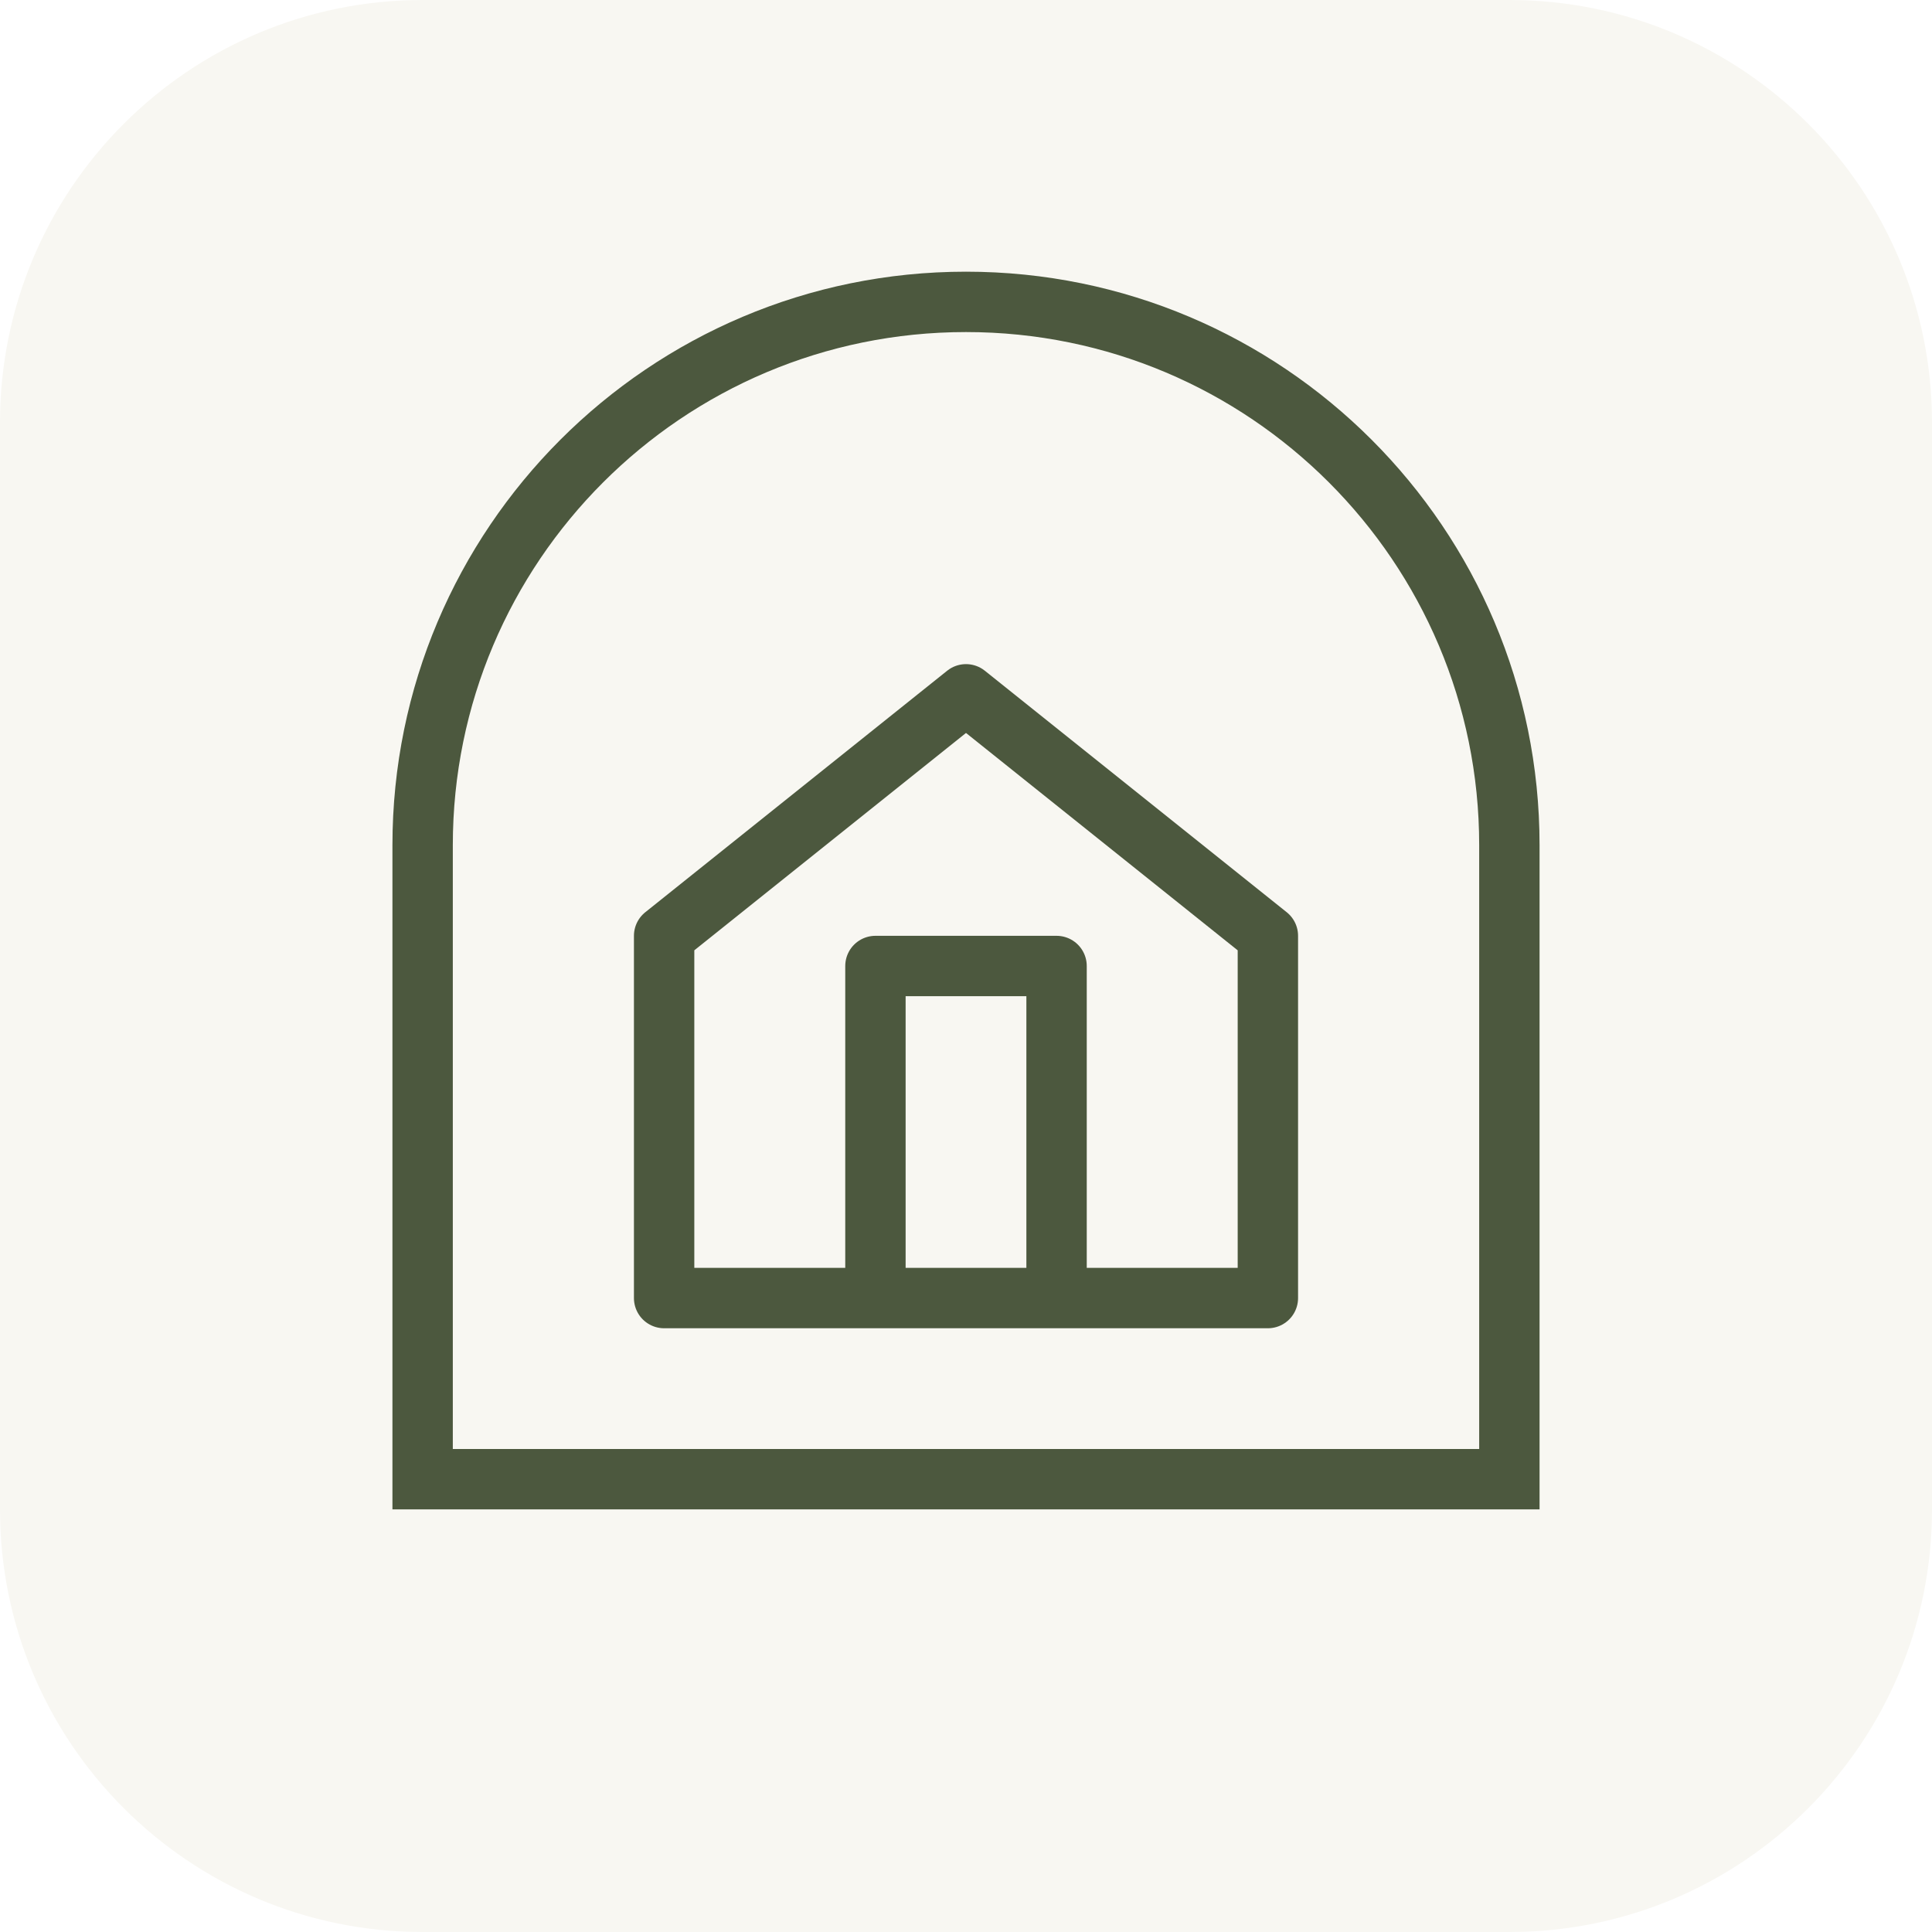
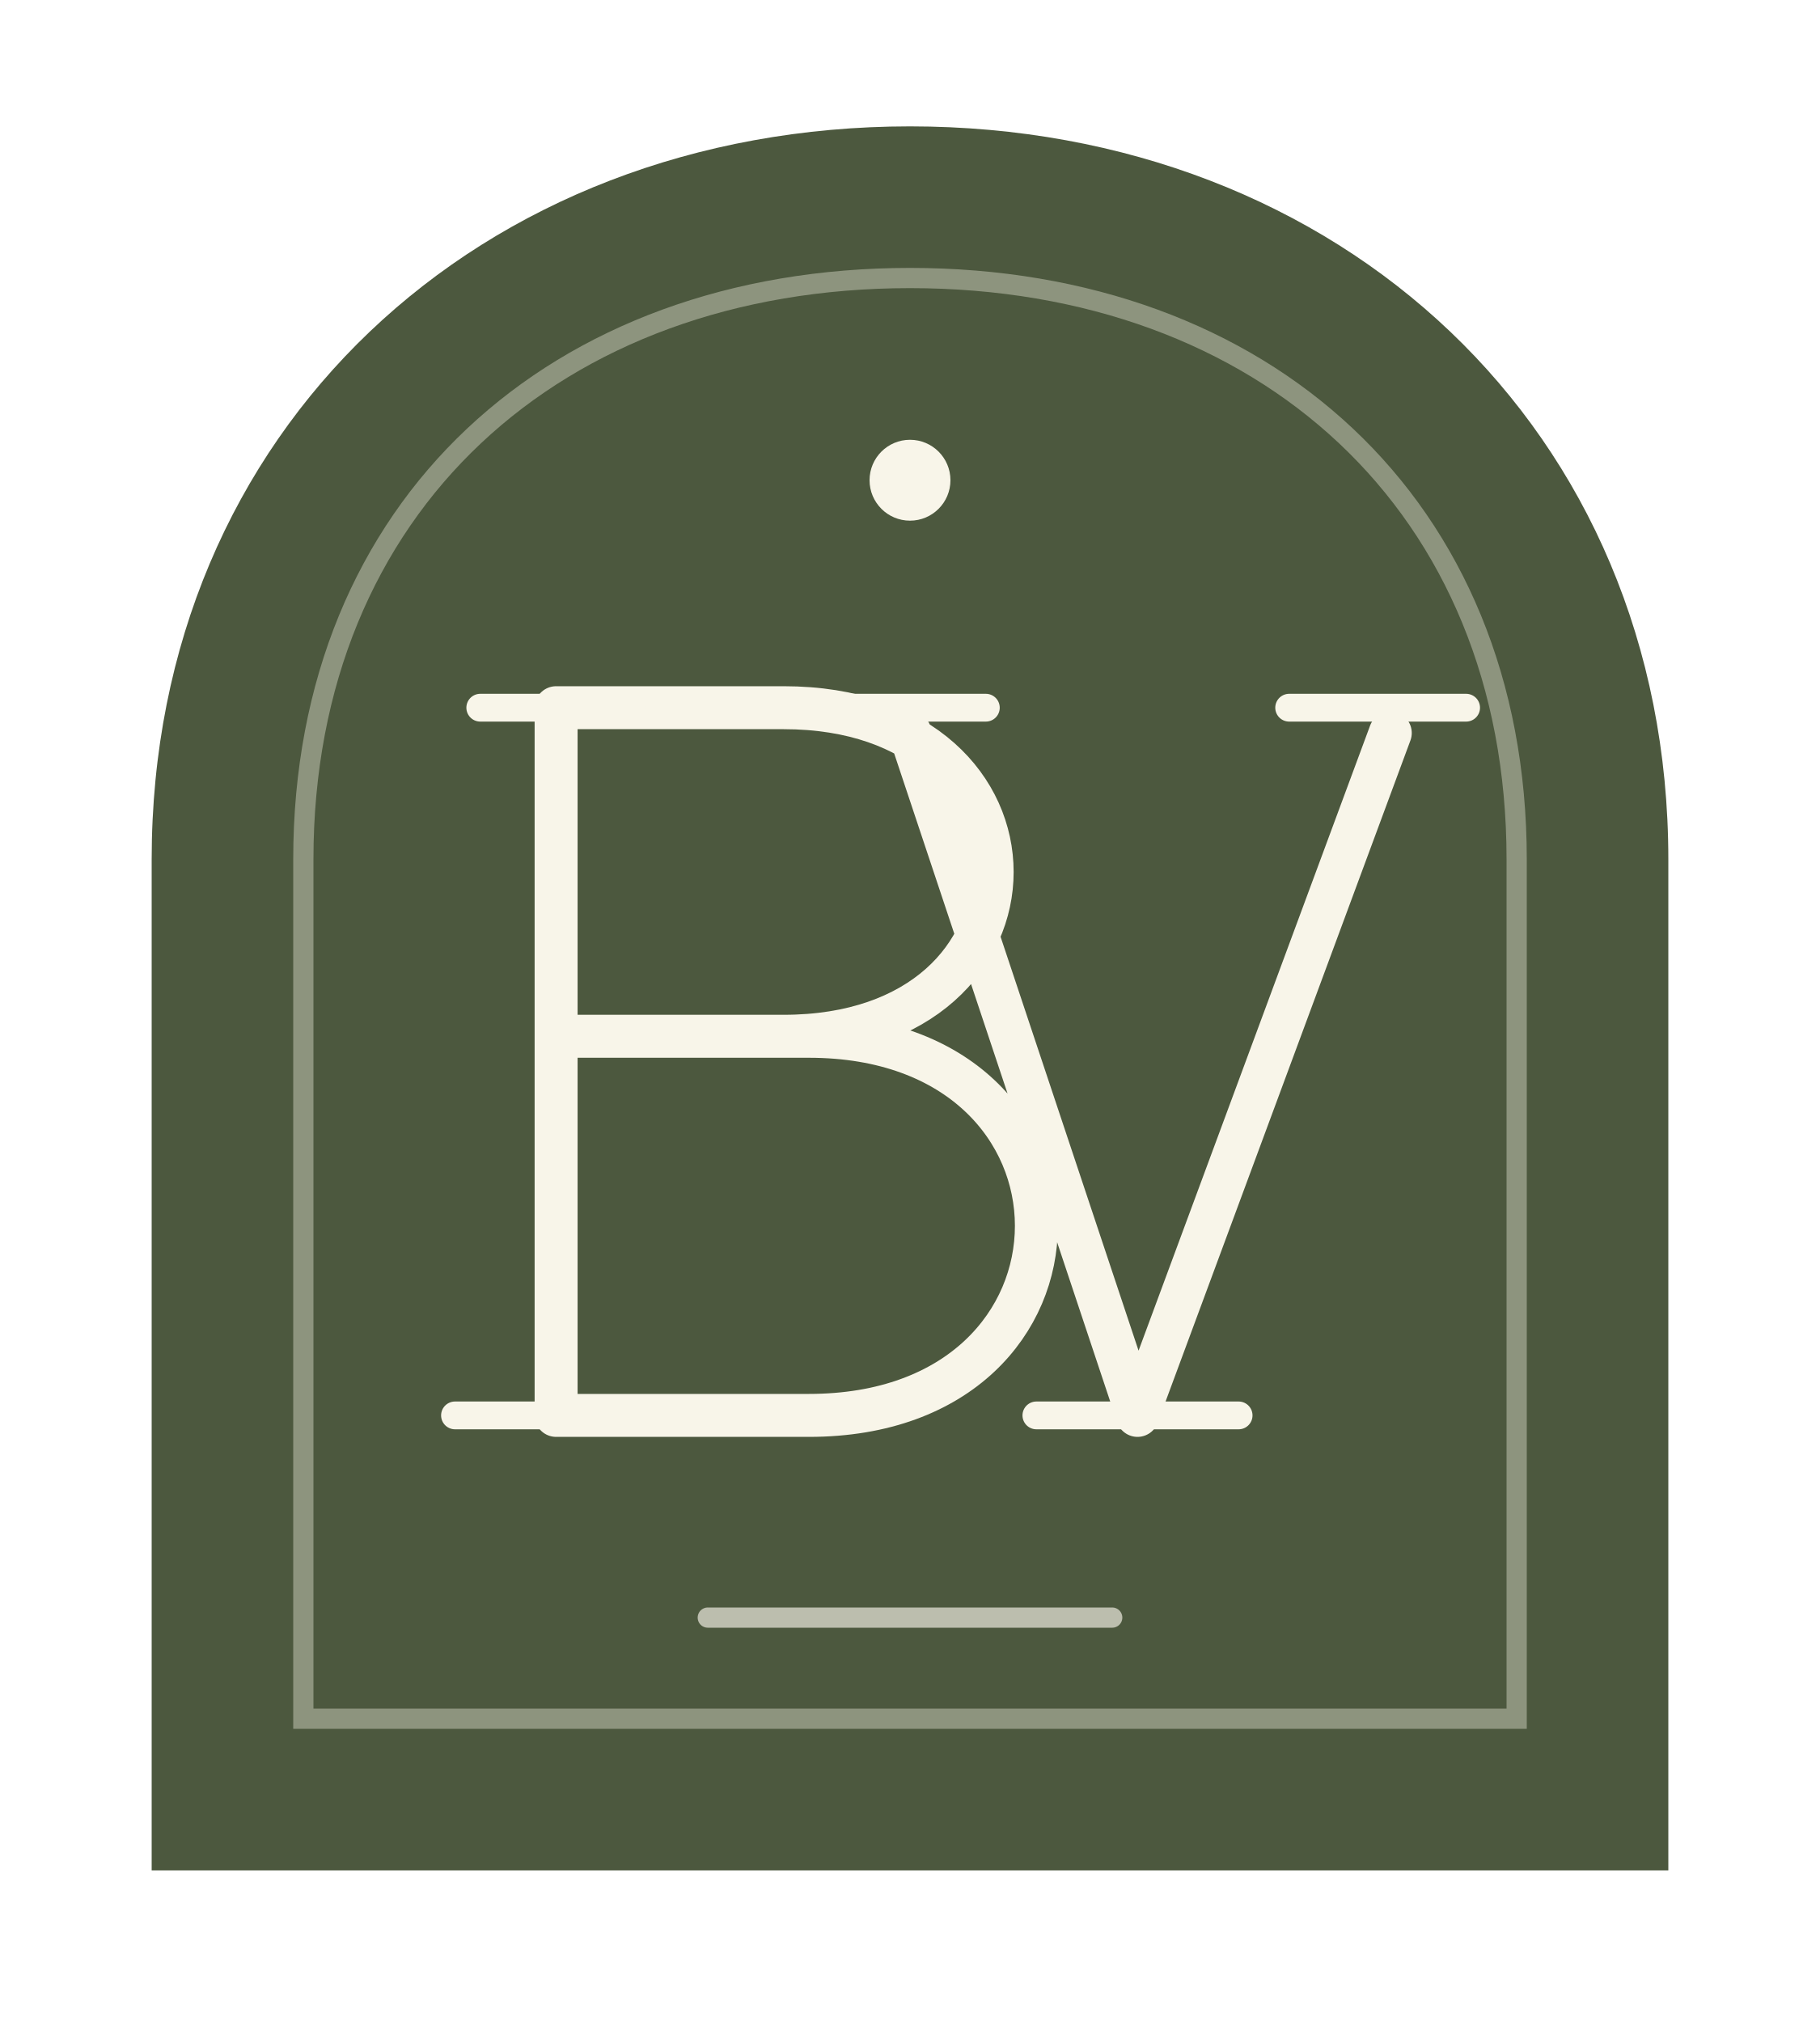
- <svg xmlns="http://www.w3.org/2000/svg" viewBox="0 0 64 64">
-   <rect width="64" height="64" rx="14" fill="#f8f7f2" />
-   <path d="M14 49V28a18 18 0 0 1 36 0v21H14Z" fill="none" stroke="#4c583e" stroke-width="2" />
-   <path d="m22 31 10-8 10 8v12H22V31Zm7 12V32h6v11" fill="none" stroke="#4c583e" stroke-width="2" stroke-linejoin="round" />
+ <svg xmlns="http://www.w3.org/2000/svg" viewBox="0 0 72 80" fill="none">
+   <path d="M6 74V34C6 17 19 5 36 5s30 12 30 29v40H6Z" fill="#4c583e" />
+   <path d="M12 68V34c0-14 10-23 24-23s24 9 24 23v34H12Z" stroke="#f8f5e9" stroke-opacity=".38" stroke-width=".8" />
+   <g stroke="#f8f5e9" stroke-linecap="round" stroke-linejoin="round">
+     <path d="M22 28v28m0-28h9c11 0 11 13 0 13h-9m0 0h10c12 0 12 15 0 15H22m14-27 9 27 10-27" stroke-width="1.7" />
+     <path d="M19 28h6m7 0h7m12 0h7M18 56h8m15 0h8" stroke-width="1.1" />
+     <path d="M28 64h16" stroke-width=".8" stroke-opacity=".65" />
+   </g>
+   <circle cx="36" cy="19" r="1.6" fill="#f8f5e9" />
</svg>
